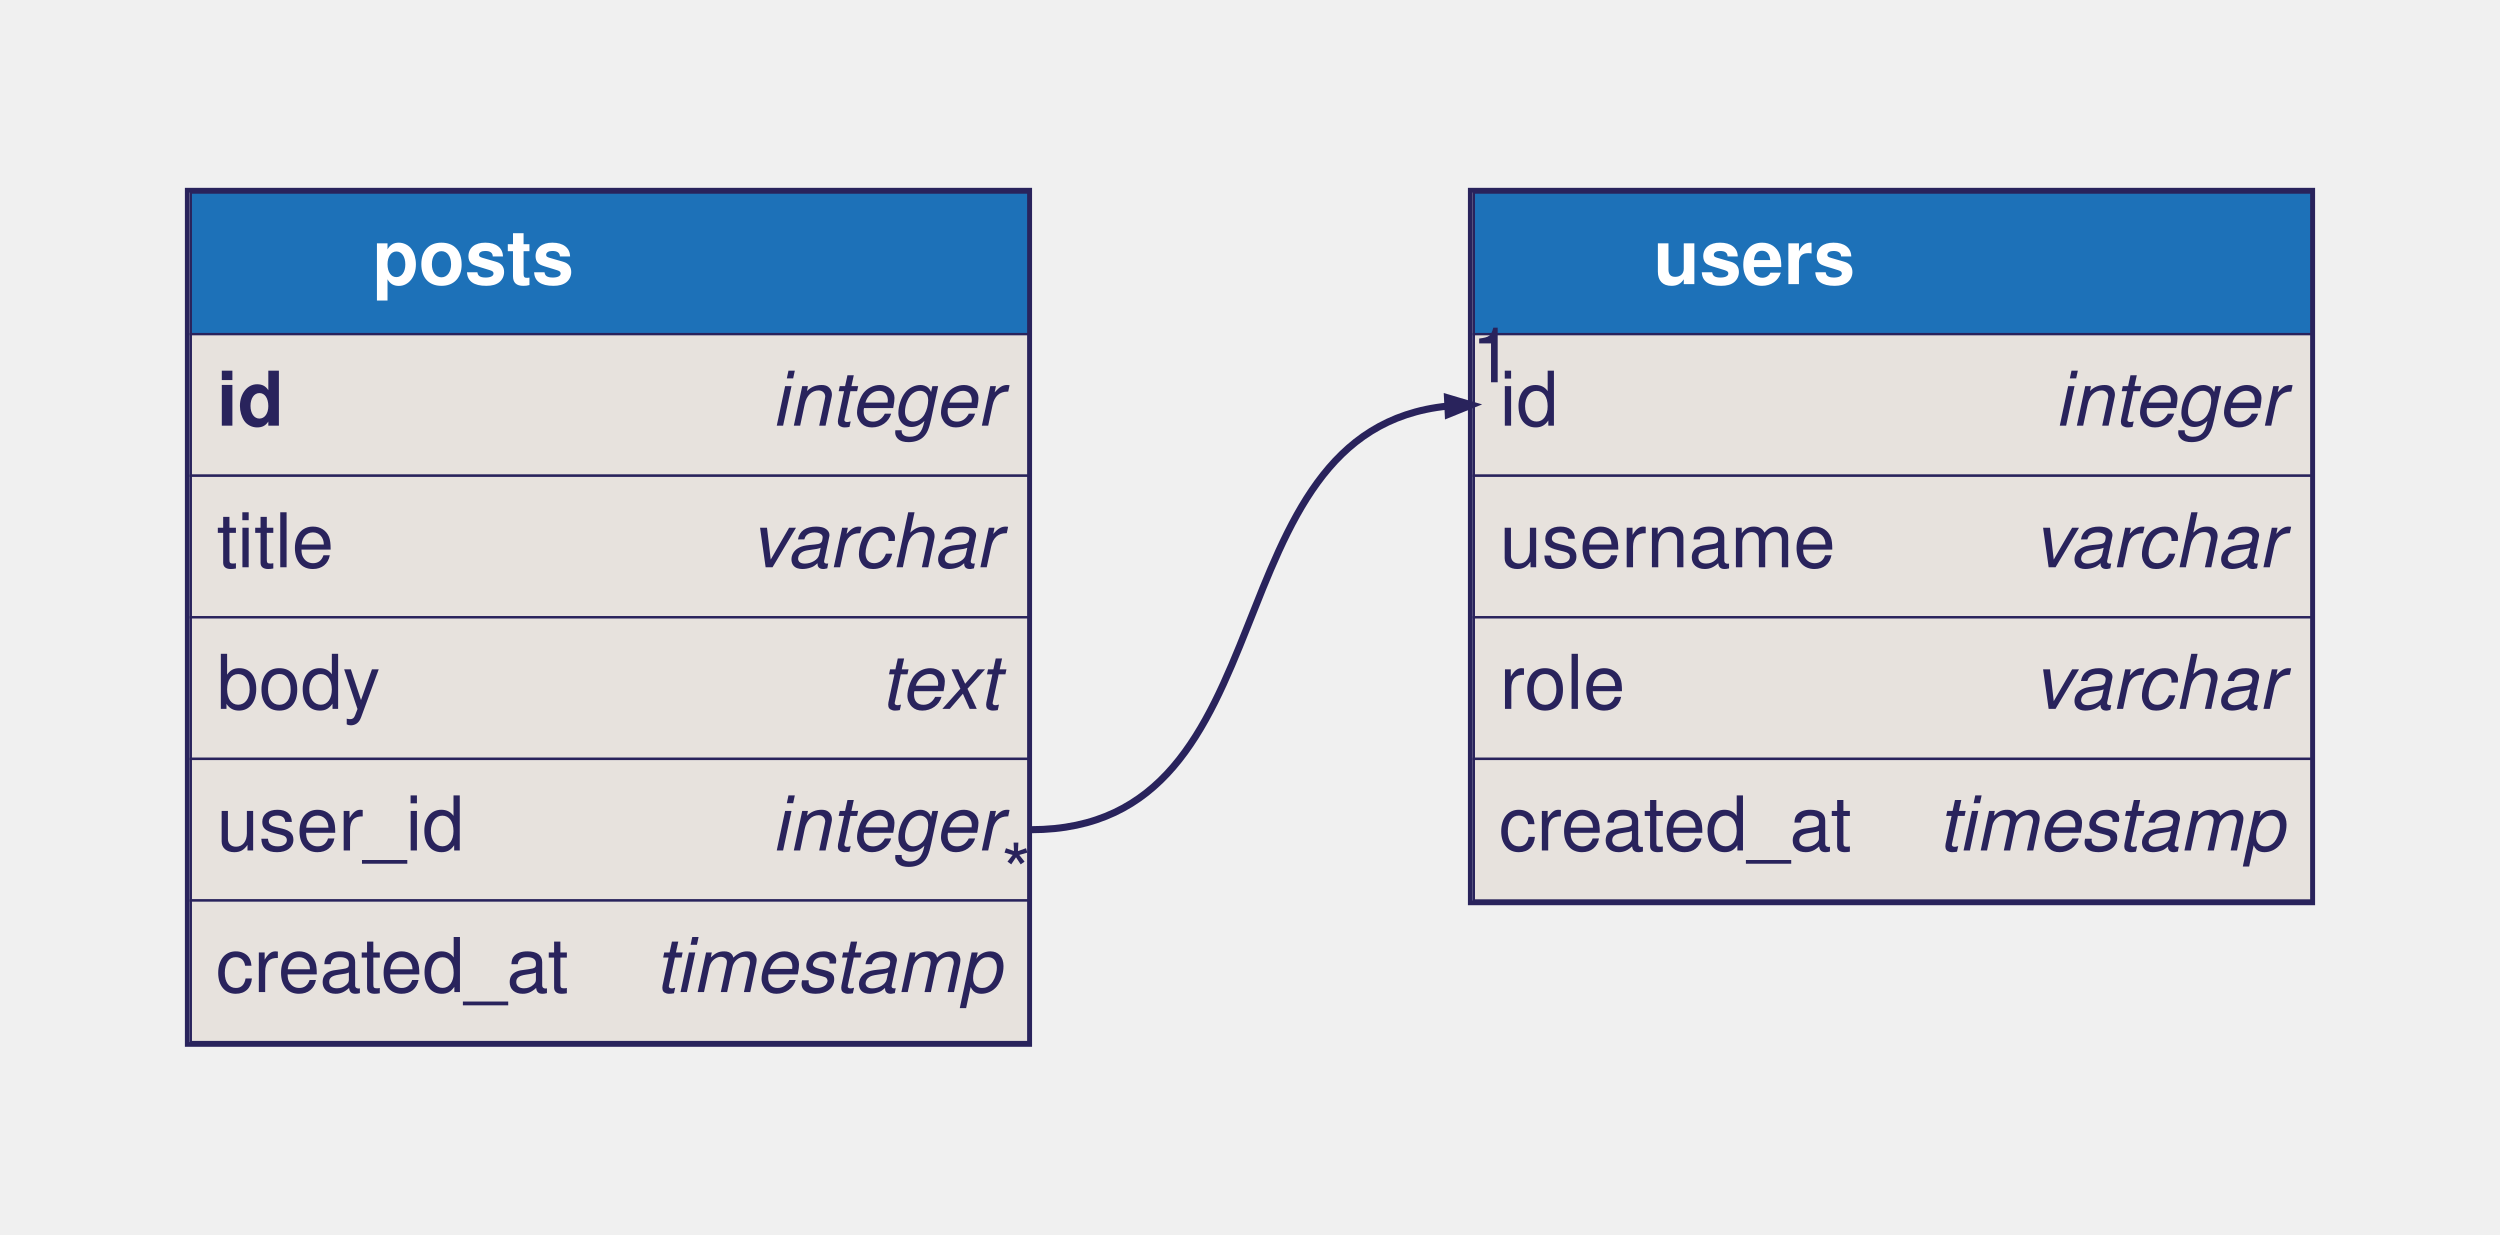
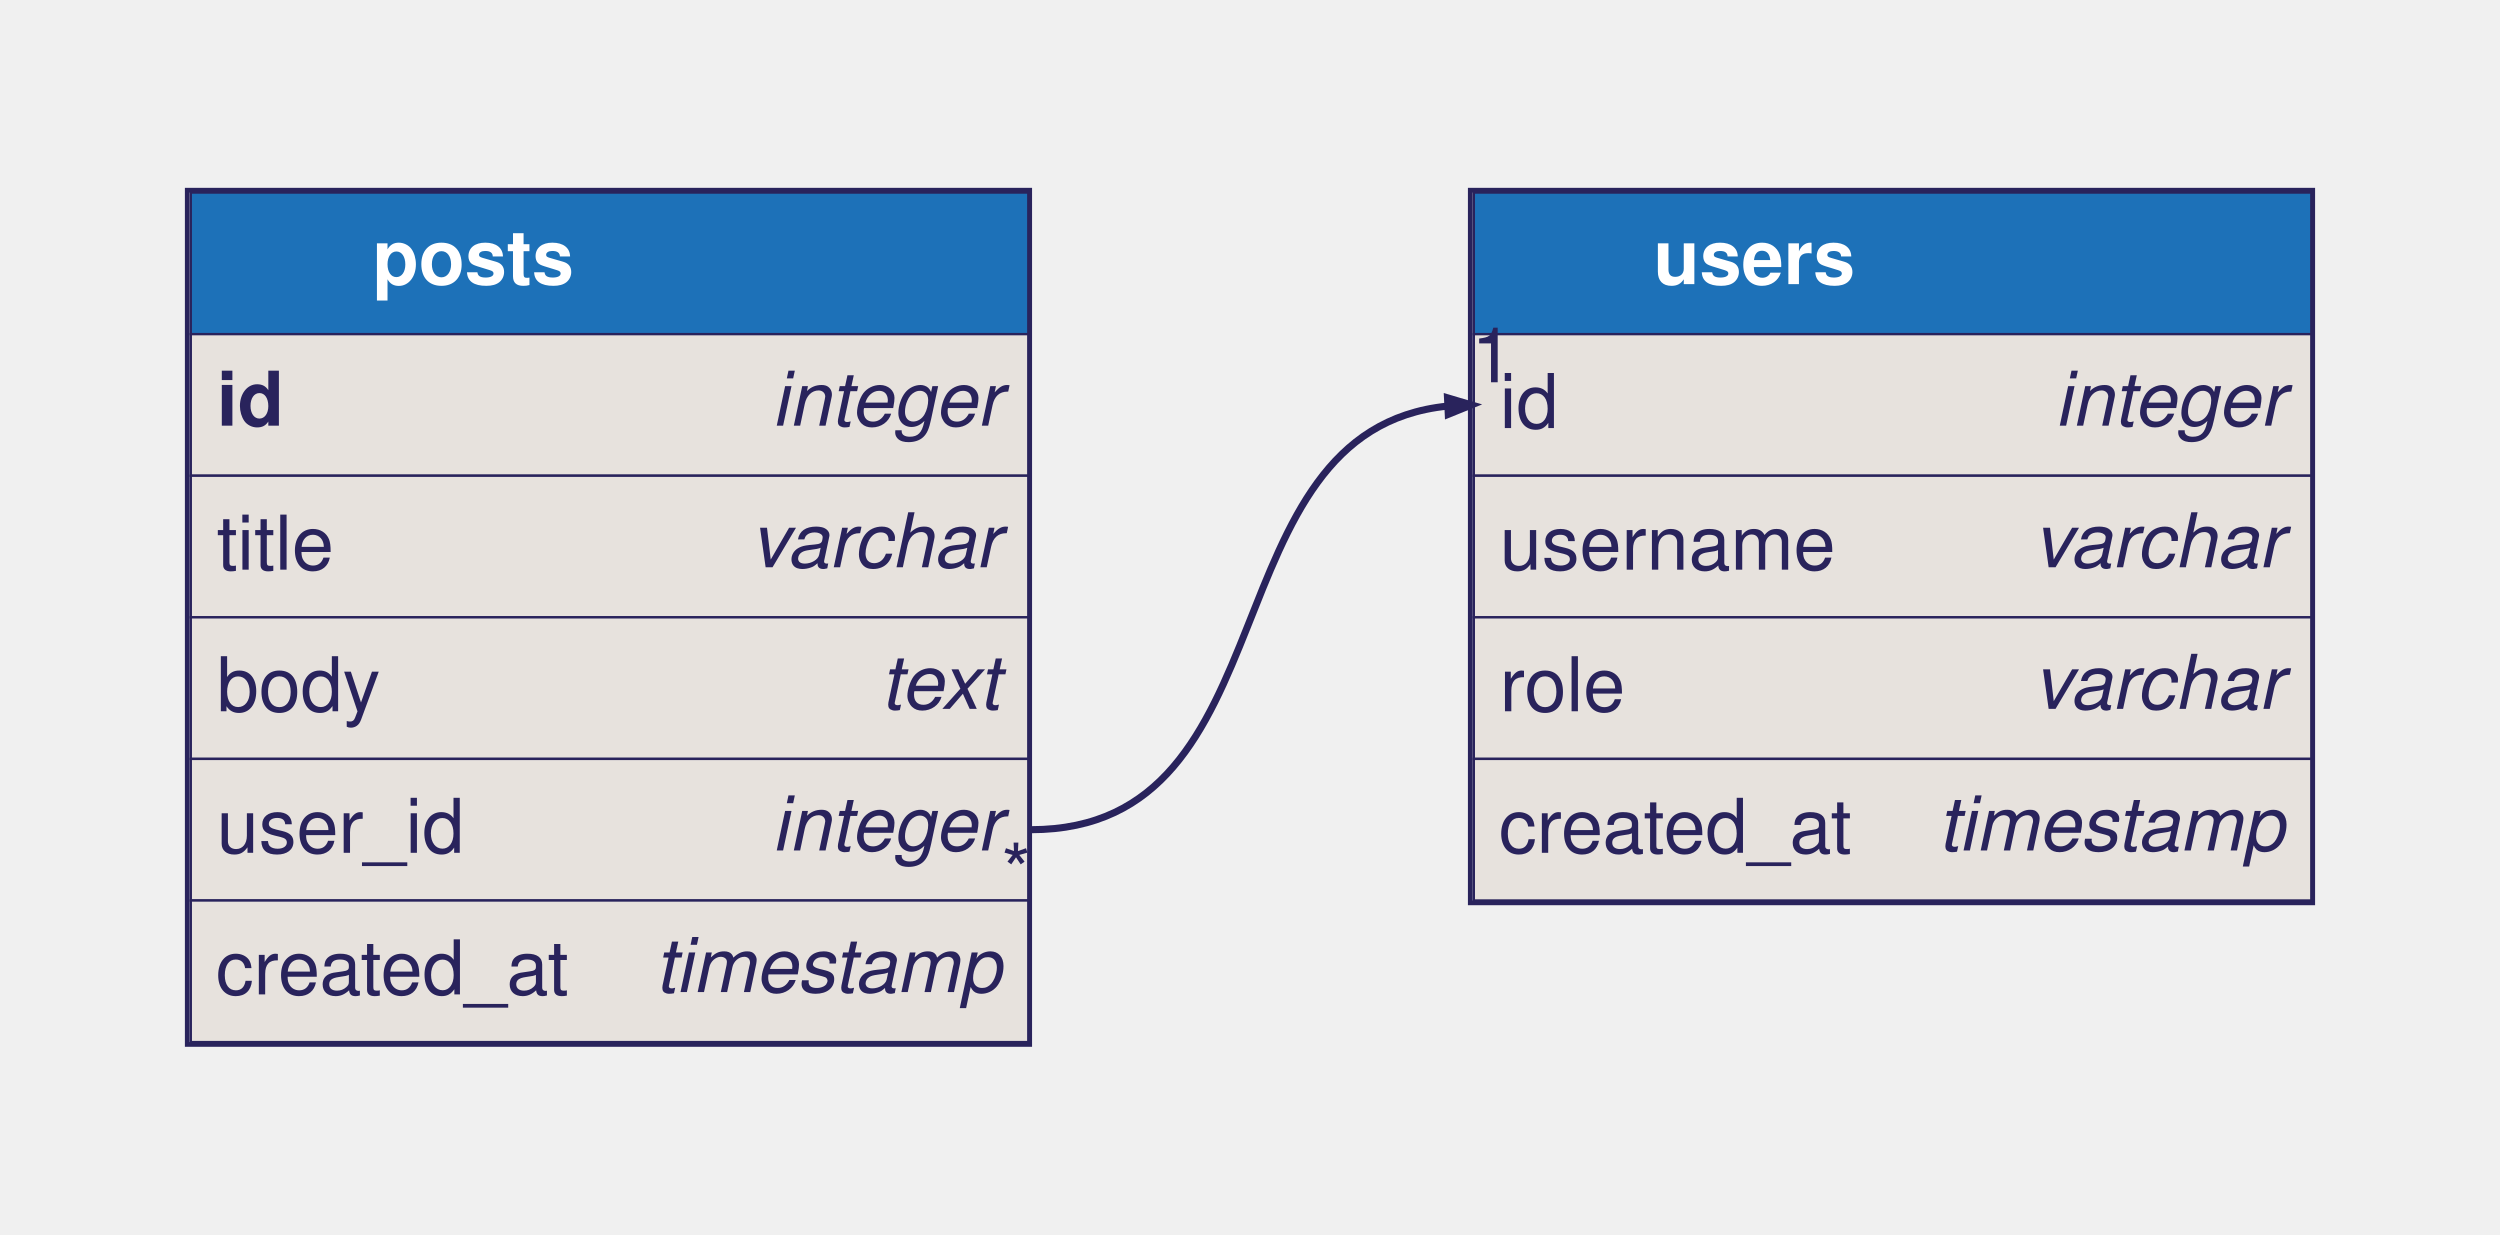
<svg xmlns="http://www.w3.org/2000/svg" width="1059pt" height="523pt" viewBox="0.00 0.00 1059.41 522.77">
  <g id="graph0" class="graph" transform="scale(1 1) rotate(0) translate(4 518.77)">
    <g id="users" class="node">
      <ellipse fill="none" stroke="black" stroke-width="0" cx="797.55" cy="-287.39" rx="253.7" ry="214.92" />
      <polygon fill="#1d71b8" stroke="transparent" points="620.55,-377.39 620.55,-437.39 975.55,-437.39 975.55,-377.39 620.55,-377.39" />
      <polygon fill="none" stroke="#29235c" points="620.55,-377.39 620.55,-437.39 975.55,-437.39 975.55,-377.39 620.55,-377.39" />
      <text text-anchor="start" x="696.69" y="-398.59" font-family="Helvetica,sans-Serif" font-weight="bold" font-size="32.00" fill="#ffffff">       users       </text>
      <polygon fill="#e7e2dd" stroke="transparent" points="620.55,-317.39 620.55,-377.39 975.55,-377.39 975.55,-317.39 620.55,-317.39" />
      <polygon fill="none" stroke="#29235c" points="620.55,-317.39 620.55,-377.39 975.55,-377.39 975.55,-317.39 620.55,-317.39" />
-       <text text-anchor="start" x="631.55" y="-338.59" font-family="Helvetica,sans-Serif" font-size="32.00" fill="#29235c">id</text>
-       <text text-anchor="start" x="656.44" y="-338.59" font-family="Helvetica,sans-Serif" font-size="32.00" fill="#29235c">    </text>
+       <text text-anchor="start" x="631.55" y="-337.59" font-family="Helvetica,sans-Serif" font-size="32.00" fill="#29235c">id    </text>
      <text text-anchor="start" x="866.75" y="-338.59" font-family="Helvetica,sans-Serif" font-style="italic" font-size="32.00" fill="#29235c">integer</text>
      <polygon fill="#e7e2dd" stroke="transparent" points="620.55,-257.39 620.55,-317.39 975.55,-317.39 975.55,-257.39 620.55,-257.39" />
      <polygon fill="none" stroke="#29235c" points="620.55,-257.39 620.55,-317.39 975.55,-317.39 975.55,-257.39 620.55,-257.39" />
-       <text text-anchor="start" x="631.55" y="-278.59" font-family="Helvetica,sans-Serif" font-size="32.00" fill="#29235c">username</text>
-       <text text-anchor="start" x="773.8" y="-278.59" font-family="Helvetica,sans-Serif" font-size="32.00" fill="#29235c">    </text>
+       <text text-anchor="start" x="631.55" y="-277.59" font-family="Helvetica,sans-Serif" font-size="32.00" fill="#29235c">username    </text>
      <text text-anchor="start" x="857.88" y="-278.59" font-family="Helvetica,sans-Serif" font-style="italic" font-size="32.00" fill="#29235c">varchar</text>
      <polygon fill="#e7e2dd" stroke="transparent" points="620.55,-197.39 620.55,-257.39 975.55,-257.39 975.55,-197.39 620.55,-197.39" />
      <polygon fill="none" stroke="#29235c" points="620.55,-197.39 620.55,-257.39 975.55,-257.39 975.55,-197.39 620.55,-197.39" />
-       <text text-anchor="start" x="631.55" y="-218.59" font-family="Helvetica,sans-Serif" font-size="32.00" fill="#29235c">role</text>
-       <text text-anchor="start" x="684.89" y="-218.59" font-family="Helvetica,sans-Serif" font-size="32.00" fill="#29235c">    </text>
+       <text text-anchor="start" x="631.55" y="-217.59" font-family="Helvetica,sans-Serif" font-size="32.00" fill="#29235c">role    </text>
      <text text-anchor="start" x="857.88" y="-218.59" font-family="Helvetica,sans-Serif" font-style="italic" font-size="32.00" fill="#29235c">varchar</text>
      <polygon fill="#e7e2dd" stroke="transparent" points="620.55,-137.39 620.55,-197.39 975.55,-197.39 975.55,-137.39 620.55,-137.39" />
      <polygon fill="none" stroke="#29235c" points="620.55,-137.39 620.55,-197.39 975.55,-197.39 975.55,-137.39 620.55,-137.39" />
-       <text text-anchor="start" x="631.18" y="-158.59" font-family="Helvetica,sans-Serif" font-size="32.00" fill="#29235c">created_at</text>
-       <text text-anchor="start" x="782.35" y="-158.59" font-family="Helvetica,sans-Serif" font-size="32.00" fill="#29235c">    </text>
+       <text text-anchor="start" x="631.18" y="-157.59" font-family="Helvetica,sans-Serif" font-size="32.00" fill="#29235c">created_at    </text>
      <text text-anchor="start" x="817.27" y="-158.59" font-family="Helvetica,sans-Serif" font-style="italic" font-size="32.00" fill="#29235c">timestamp</text>
      <polygon fill="none" stroke="#29235c" stroke-width="2" points="619.05,-136.39 619.05,-438.39 976.05,-438.39 976.05,-136.39 619.05,-136.39" />
    </g>
    <g id="posts" class="node">
      <ellipse fill="none" stroke="black" stroke-width="0" cx="253.85" cy="-257.39" rx="253.7" ry="257.27" />
      <polygon fill="#1d71b8" stroke="transparent" points="76.85,-377.39 76.85,-437.39 431.85,-437.39 431.85,-377.39 76.85,-377.39" />
      <polygon fill="none" stroke="#29235c" points="76.85,-377.39 76.85,-437.39 431.85,-437.39 431.85,-377.39 76.85,-377.39" />
      <text text-anchor="start" x="153.87" y="-398.59" font-family="Helvetica,sans-Serif" font-weight="bold" font-size="32.00" fill="#ffffff">       posts       </text>
      <polygon fill="#e7e2dd" stroke="transparent" points="76.85,-317.39 76.85,-377.39 431.85,-377.39 431.85,-317.39 76.85,-317.39" />
      <polygon fill="none" stroke="#29235c" points="76.85,-317.39 76.85,-377.39 431.85,-377.39 431.85,-317.39 76.85,-317.39" />
      <text text-anchor="start" x="87.85" y="-338.59" font-family="Helvetica,sans-Serif" font-weight="bold" font-size="32.00" fill="#29235c">id</text>
      <text text-anchor="start" x="112.74" y="-338.59" font-family="Helvetica,sans-Serif" font-size="32.00" fill="#29235c">    </text>
      <text text-anchor="start" x="323.05" y="-338.59" font-family="Helvetica,sans-Serif" font-style="italic" font-size="32.00" fill="#29235c">integer</text>
      <polygon fill="#e7e2dd" stroke="transparent" points="76.85,-257.39 76.85,-317.39 431.85,-317.39 431.85,-257.39 76.85,-257.39" />
      <polygon fill="none" stroke="#29235c" points="76.85,-257.39 76.85,-317.39 431.85,-317.39 431.85,-257.39 76.85,-257.39" />
-       <text text-anchor="start" x="87.85" y="-278.59" font-family="Helvetica,sans-Serif" font-size="32.00" fill="#29235c">title</text>
-       <text text-anchor="start" x="137.63" y="-278.59" font-family="Helvetica,sans-Serif" font-size="32.00" fill="#29235c">    </text>
+       <text text-anchor="start" x="87.85" y="-277.59" font-family="Helvetica,sans-Serif" font-size="32.00" fill="#29235c">title    </text>
      <text text-anchor="start" x="314.18" y="-278.59" font-family="Helvetica,sans-Serif" font-style="italic" font-size="32.00" fill="#29235c">varchar</text>
      <polygon fill="#e7e2dd" stroke="transparent" points="76.85,-197.39 76.85,-257.39 431.85,-257.39 431.85,-197.39 76.85,-197.39" />
      <polygon fill="none" stroke="#29235c" points="76.85,-197.39 76.85,-257.39 431.85,-257.39 431.85,-197.39 76.85,-197.39" />
-       <text text-anchor="start" x="87.85" y="-218.59" font-family="Helvetica,sans-Serif" font-size="32.00" fill="#29235c">body</text>
-       <text text-anchor="start" x="157.22" y="-218.59" font-family="Helvetica,sans-Serif" font-size="32.00" fill="#29235c">    </text>
+       <text text-anchor="start" x="87.85" y="-217.59" font-family="Helvetica,sans-Serif" font-size="32.00" fill="#29235c">body    </text>
      <text text-anchor="start" x="369.28" y="-218.59" font-family="Helvetica,sans-Serif" font-style="italic" font-size="32.00" fill="#29235c">text</text>
      <polygon fill="#e7e2dd" stroke="transparent" points="76.85,-137.39 76.85,-197.39 431.85,-197.39 431.85,-137.39 76.85,-137.39" />
      <polygon fill="none" stroke="#29235c" points="76.85,-137.39 76.85,-197.39 431.85,-197.39 431.85,-137.39 76.85,-137.39" />
-       <text text-anchor="start" x="87.85" y="-158.59" font-family="Helvetica,sans-Serif" font-size="32.00" fill="#29235c">user_id</text>
-       <text text-anchor="start" x="192.76" y="-158.59" font-family="Helvetica,sans-Serif" font-size="32.00" fill="#29235c">    </text>
+       <text text-anchor="start" x="87.85" y="-157.59" font-family="Helvetica,sans-Serif" font-size="32.00" fill="#29235c">user_id    </text>
      <text text-anchor="start" x="323.05" y="-158.59" font-family="Helvetica,sans-Serif" font-style="italic" font-size="32.00" fill="#29235c">integer</text>
      <polygon fill="#e7e2dd" stroke="transparent" points="76.85,-77.39 76.85,-137.39 431.85,-137.39 431.85,-77.39 76.85,-77.39" />
      <polygon fill="none" stroke="#29235c" points="76.85,-77.39 76.85,-137.39 431.85,-137.39 431.85,-77.39 76.85,-77.39" />
-       <text text-anchor="start" x="87.48" y="-98.59" font-family="Helvetica,sans-Serif" font-size="32.00" fill="#29235c">created_at</text>
-       <text text-anchor="start" x="238.65" y="-98.59" font-family="Helvetica,sans-Serif" font-size="32.00" fill="#29235c">    </text>
+       <text text-anchor="start" x="87.48" y="-97.59" font-family="Helvetica,sans-Serif" font-size="32.00" fill="#29235c">created_at    </text>
      <text text-anchor="start" x="273.57" y="-98.59" font-family="Helvetica,sans-Serif" font-style="italic" font-size="32.00" fill="#29235c">timestamp</text>
      <polygon fill="none" stroke="#29235c" stroke-width="2" points="75.35,-76.39 75.35,-438.39 432.35,-438.39 432.35,-76.39 75.35,-76.39" />
    </g>
    <g id="edge2" class="edge">
      <path fill="none" stroke="#29235c" stroke-width="3" d="M432.85,-167.39C544.62,-167.39 506.8,-336.65 609.51,-346.9" />
      <polygon fill="#29235c" stroke="#29235c" stroke-width="3" points="609.4,-350.4 619.55,-347.39 609.73,-343.41 609.4,-350.4" />
      <text text-anchor="middle" x="628.45" y="-356.99" font-family="Helvetica,sans-Serif" font-size="32.00" fill="#29235c">1</text>
      <text text-anchor="middle" x="426.63" y="-138.59" font-family="Helvetica,sans-Serif" font-size="32.00" fill="#29235c">*</text>
    </g>
  </g>
</svg>
